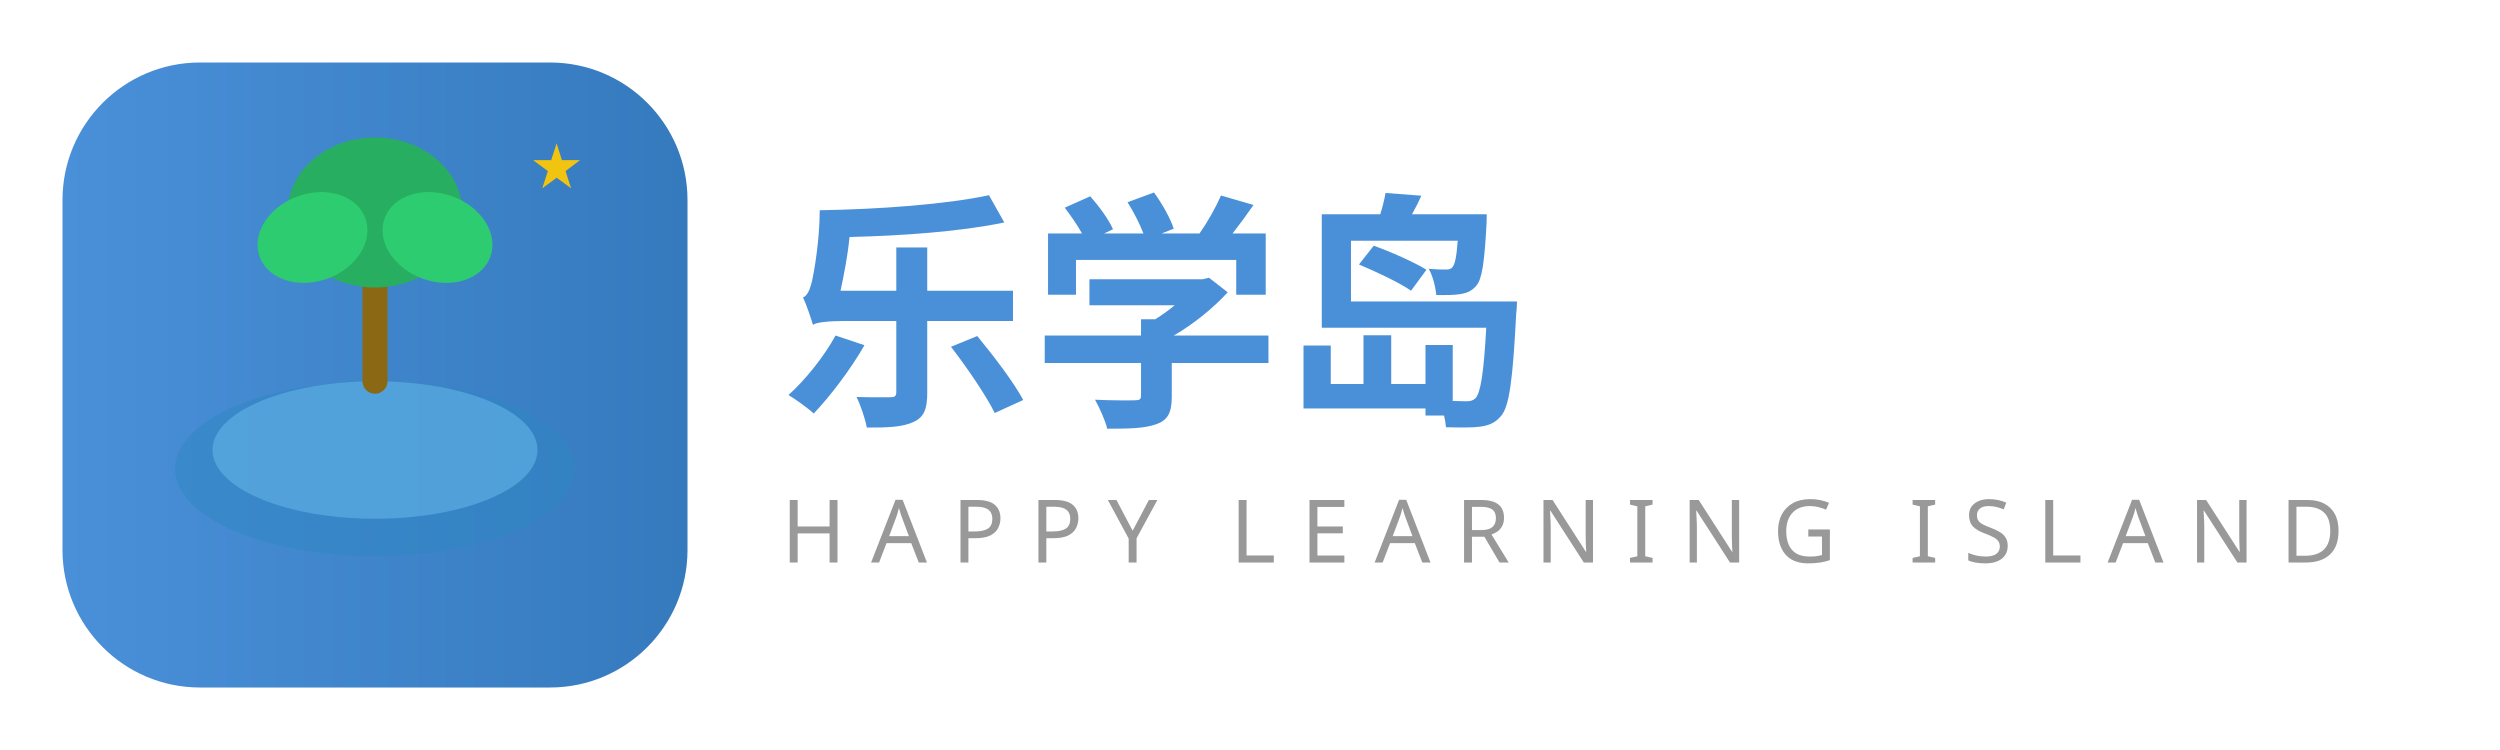
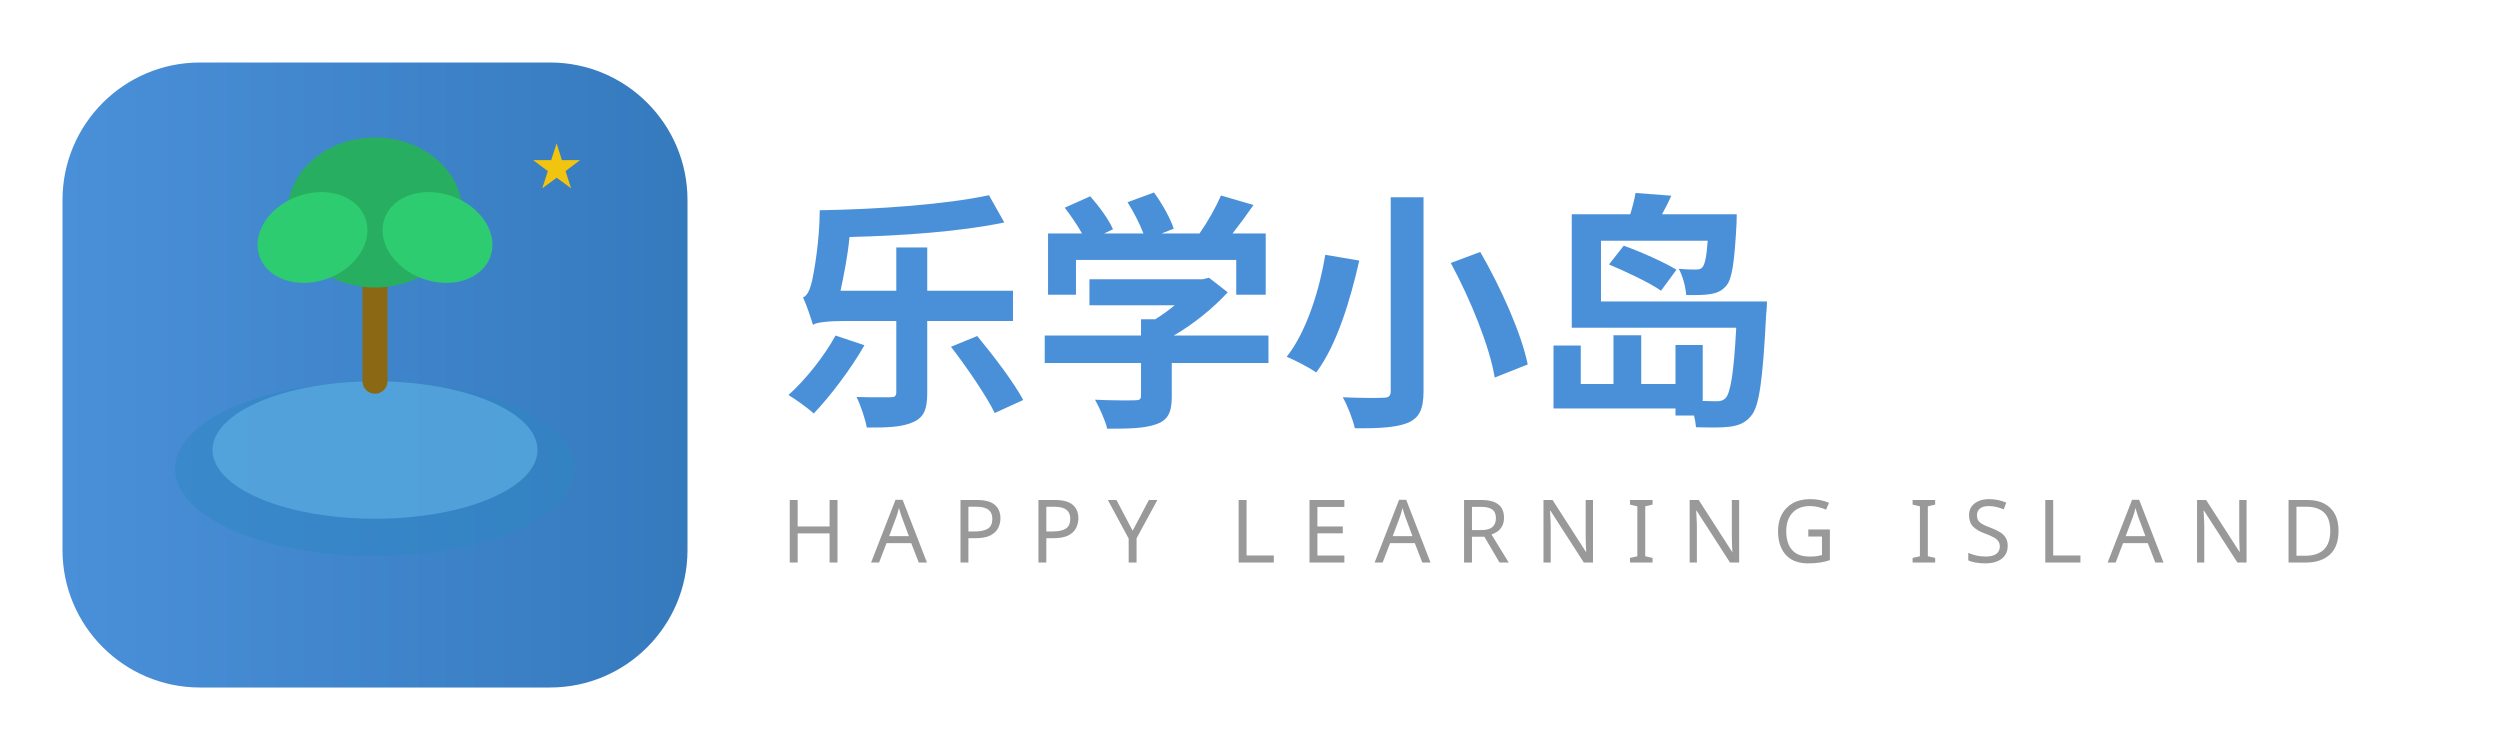
<svg xmlns="http://www.w3.org/2000/svg" viewBox="0 0 400 120" width="400" height="120">
  <defs>
    <linearGradient id="textGrad" x1="0%" y1="0%" x2="100%" y2="0%">
      <stop offset="0%" style="stop-color:#4A90D9;stop-opacity:1" />
      <stop offset="100%" style="stop-color:#357ABD;stop-opacity:1" />
    </linearGradient>
  </defs>
  <g transform="translate(10, 10)">
    <rect x="0" y="0" width="100" height="100" rx="22" fill="url(#textGrad)" />
    <ellipse cx="50" cy="65" rx="32" ry="14" fill="#2E86C1" opacity="0.5" />
    <ellipse cx="50" cy="62" rx="26" ry="11" fill="#5DADE2" opacity="0.7" />
    <rect x="48" y="25" width="4" height="28" rx="2" fill="#8B6914" />
    <ellipse cx="50" cy="24" rx="14" ry="12" fill="#27AE60" />
    <ellipse cx="40" cy="28" rx="9" ry="7" fill="#2ECC71" transform="rotate(-20,40,28)" />
    <ellipse cx="60" cy="28" rx="9" ry="7" fill="#2ECC71" transform="rotate(20,60,28)" />
    <text x="75" y="20" font-size="10" fill="#F1C40F">★</text>
  </g>
-   <text x="125" y="65" font-family="'PingFang SC','Microsoft YaHei','Noto Sans SC',sans-serif" font-size="40" font-weight="bold" fill="#4A90D9">乐学岛</text>
+   <text x="125" y="65" font-family="'PingFang SC','Microsoft YaHei','Noto Sans SC',sans-serif" font-size="40" font-weight="bold" fill="#4A90D9">乐学小岛</text>
  <text x="125" y="90" font-family="'PingFang SC','Microsoft YaHei','Noto Sans SC',sans-serif" font-size="14" fill="#999" letter-spacing="4">HAPPY LEARNING ISLAND</text>
</svg>
